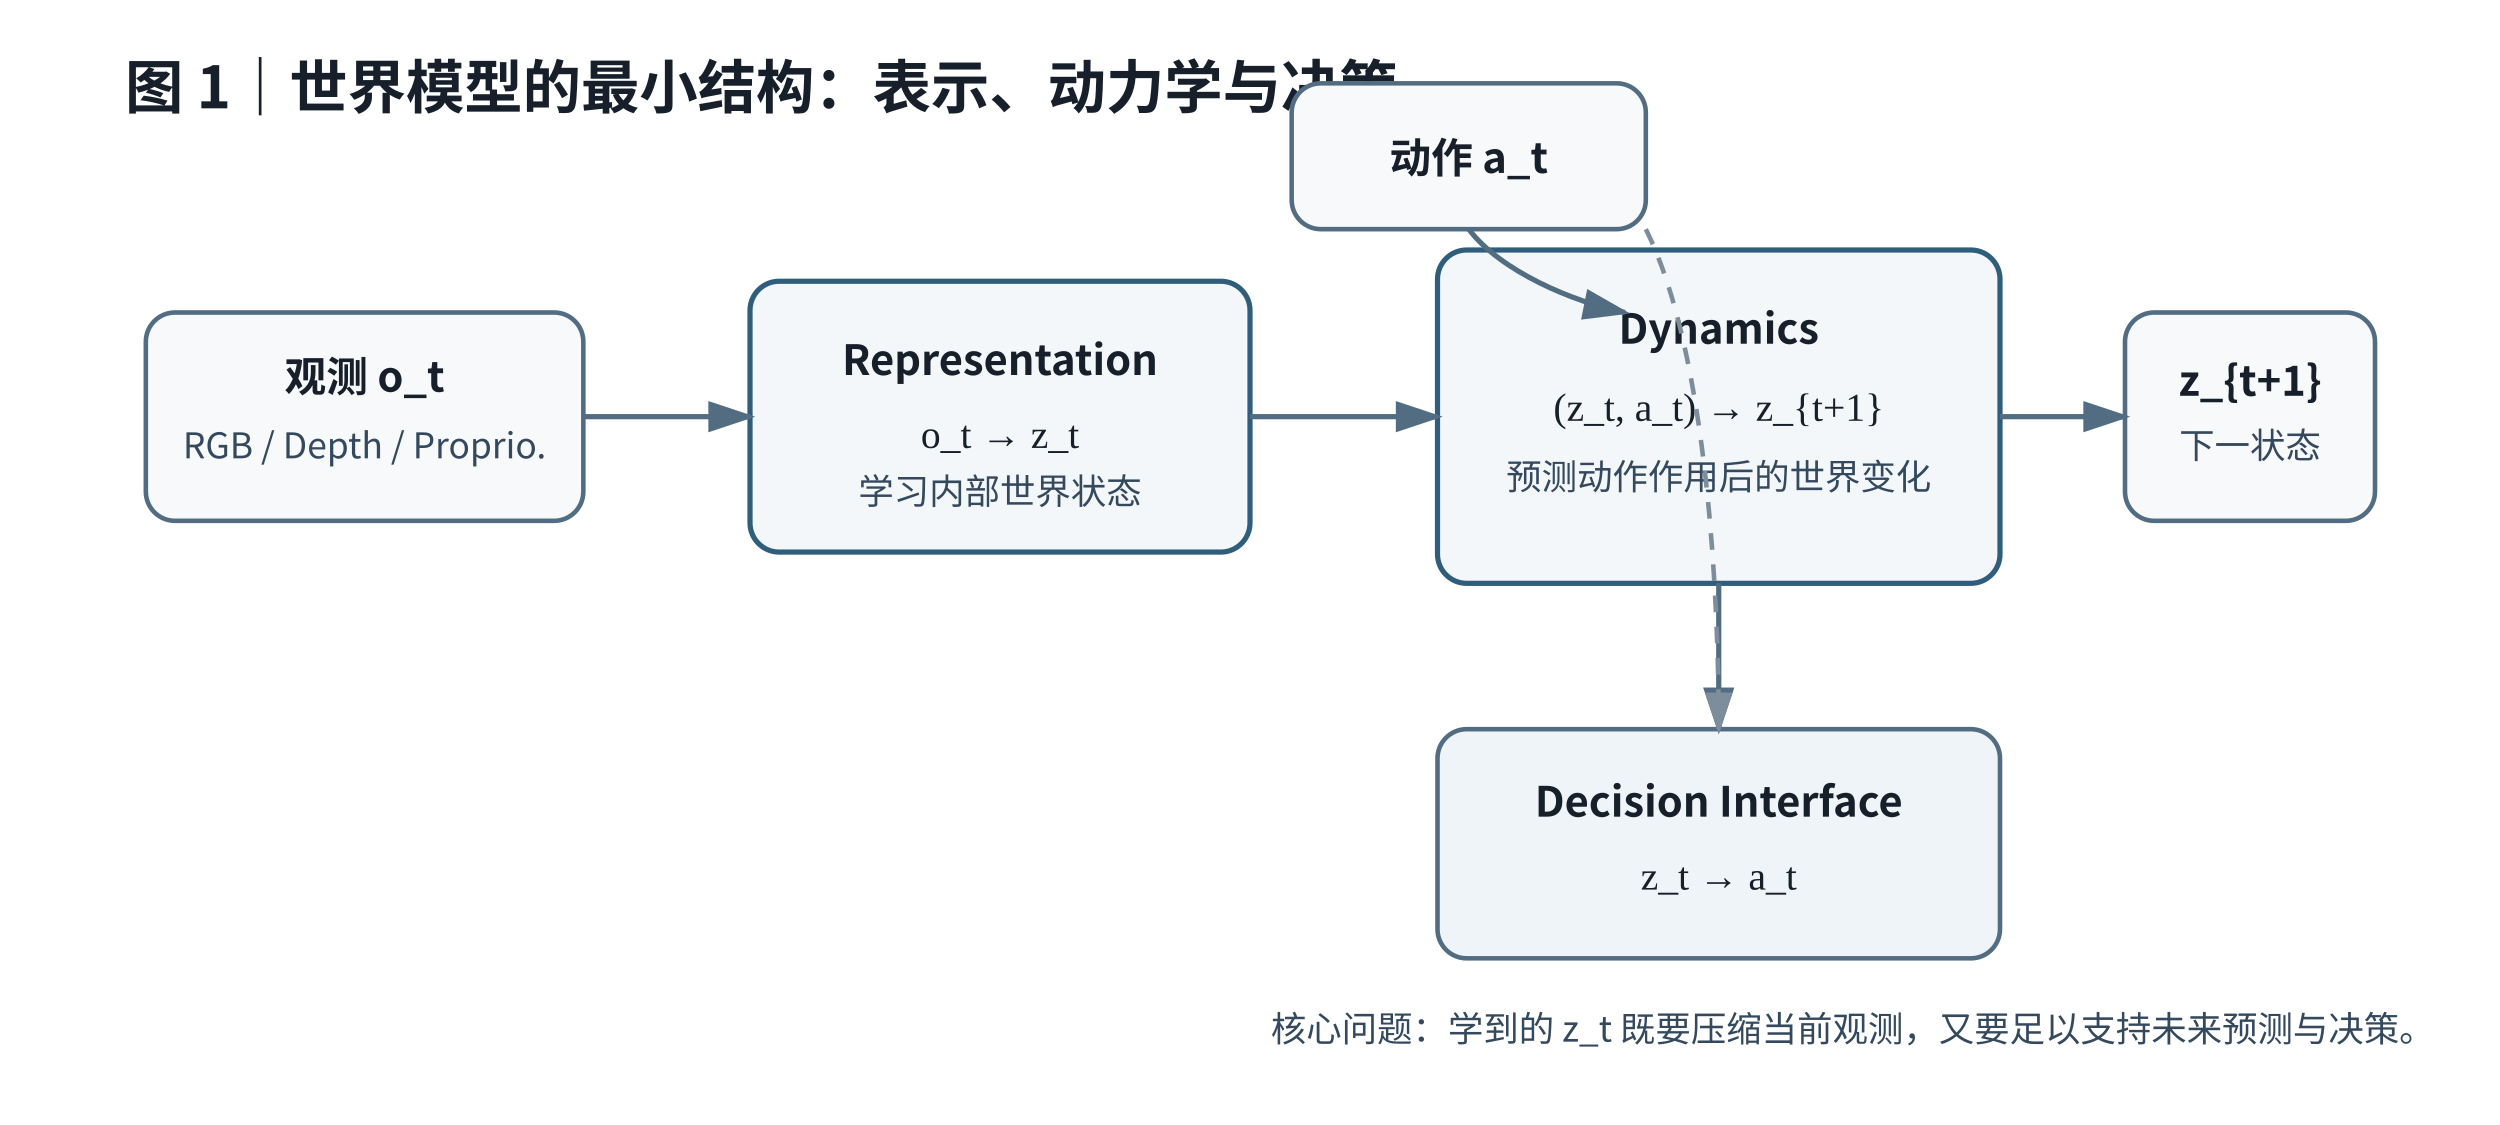
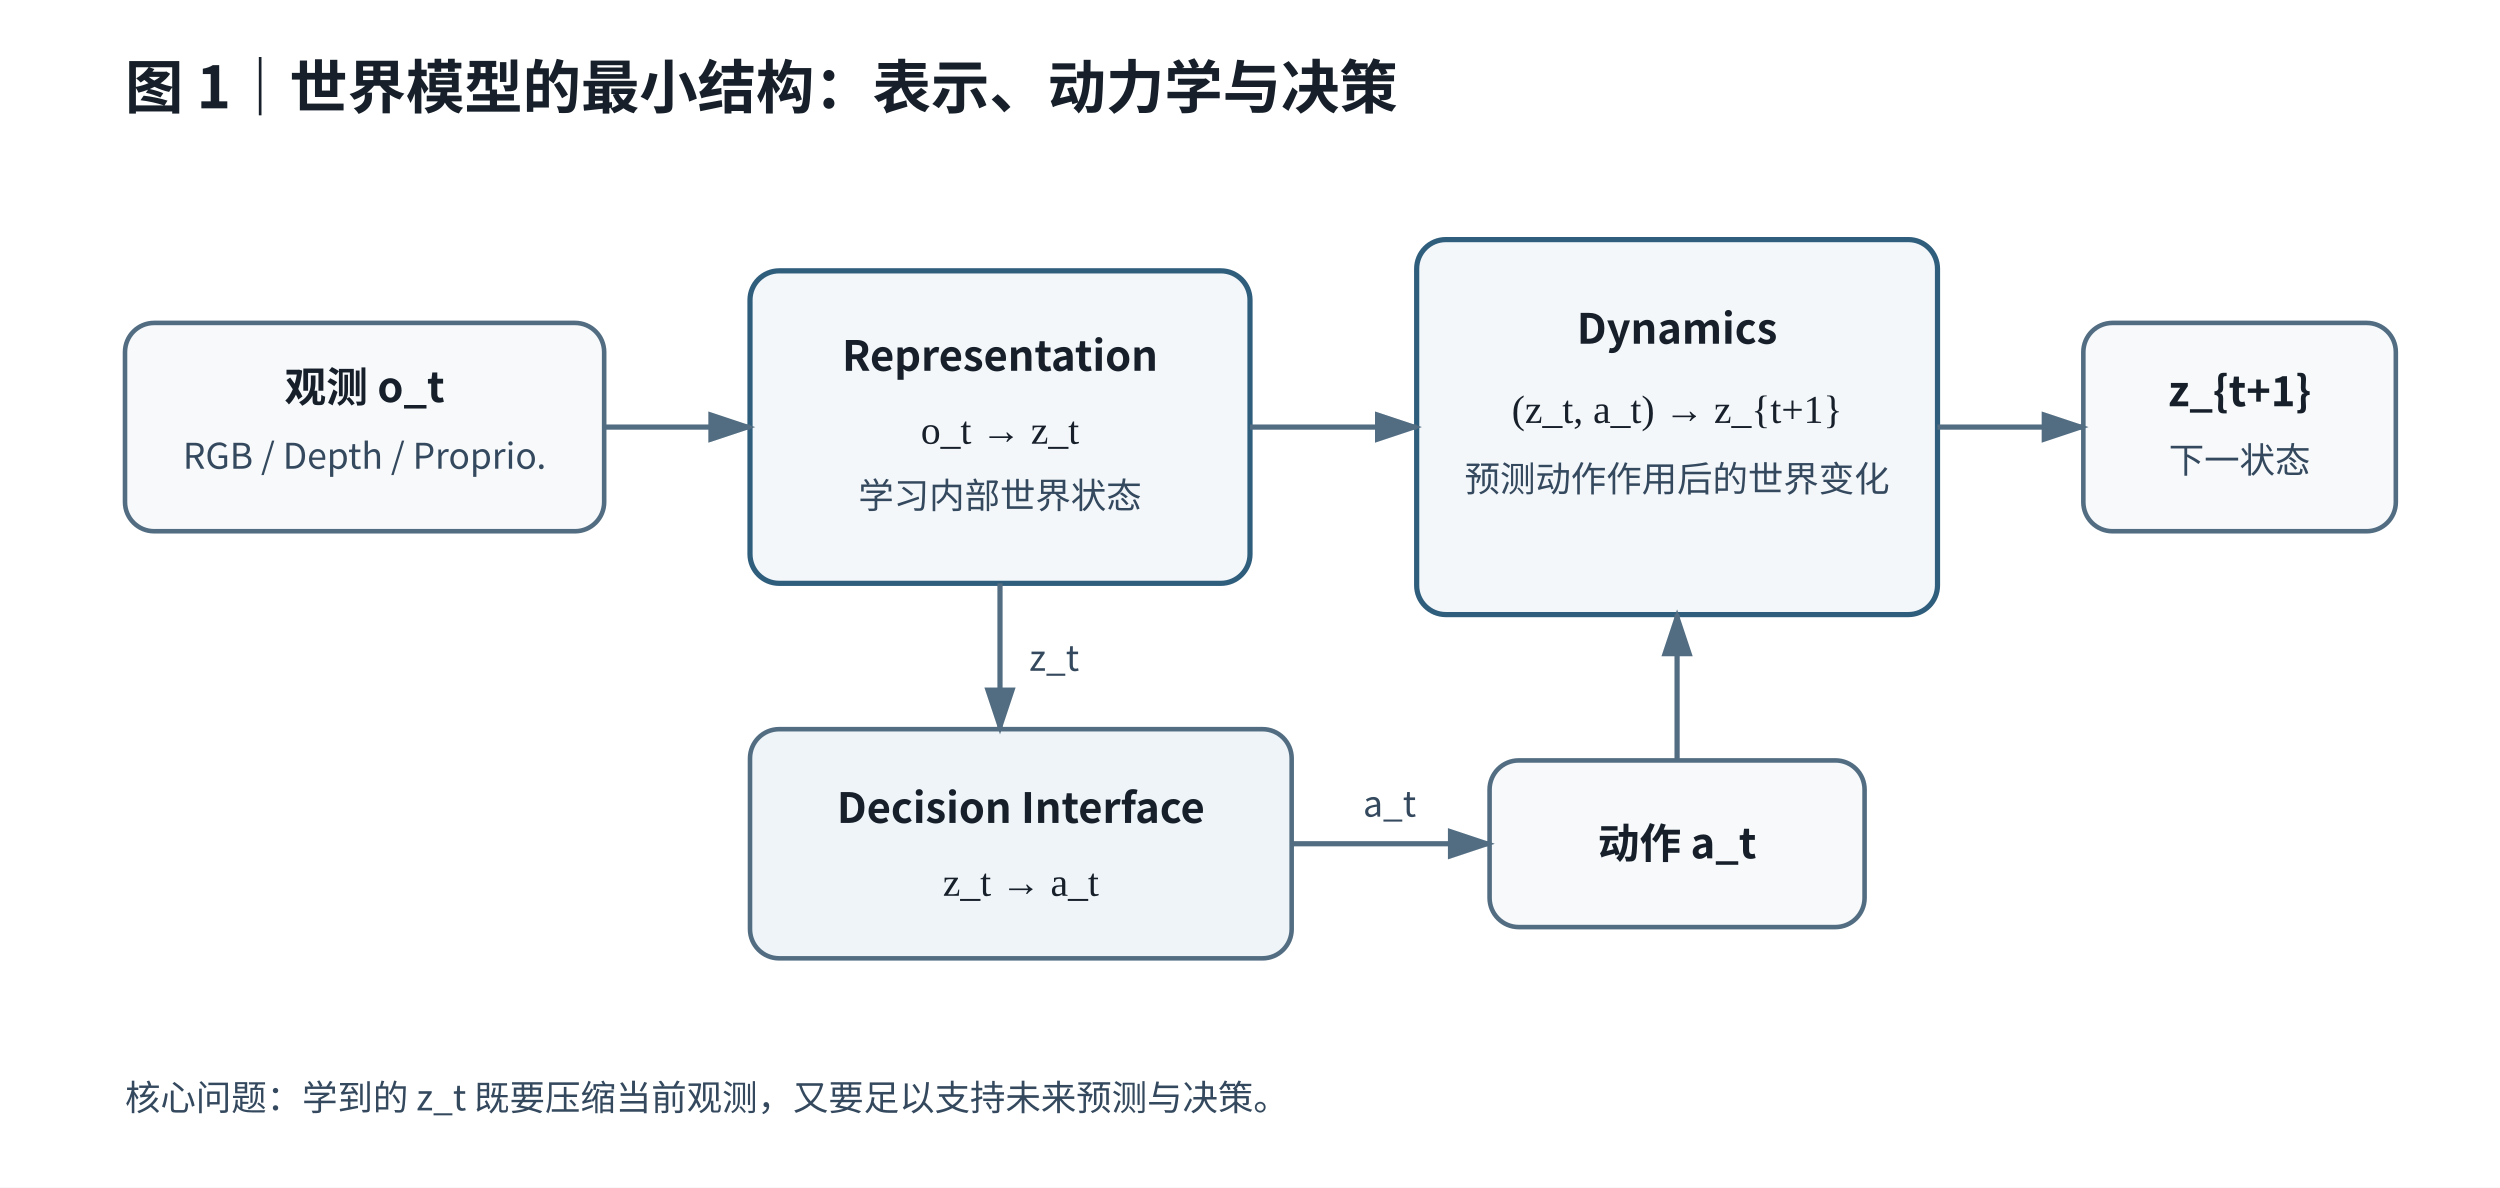
- <svg xmlns="http://www.w3.org/2000/svg" width="1200" height="540" viewBox="0 0 1200 540">
+ <svg xmlns="http://www.w3.org/2000/svg" width="1200" height="570" viewBox="0 0 1200 570">
  <style>
  .title { font: 700 28px -apple-system,BlinkMacSystemFont,"Segoe UI","Noto Sans CJK SC","Microsoft YaHei",sans-serif; fill:#17202A; }
  .label { font: 600 20px -apple-system,BlinkMacSystemFont,"Segoe UI","Noto Sans CJK SC","Microsoft YaHei",sans-serif; fill:#17202A; }
  .small { font: 400 17px -apple-system,BlinkMacSystemFont,"Segoe UI","Noto Sans CJK SC","Microsoft YaHei",sans-serif; fill:#34495E; }
  .math { font: 500 19px "STIX Two Math","Cambria Math","Times New Roman",serif; fill:#17202A; }
  .box { fill:#F7F9FB; stroke:#526D82; stroke-width:2.2; rx:14; }
  .box2 { fill:#EEF4F8; stroke:#526D82; stroke-width:2.2; rx:14; }
  .accent { fill:#F3F7FA; stroke:#2F5D7C; stroke-width:2.5; rx:14; }
  .arrow { stroke:#526D82; stroke-width:2.5; fill:none; marker-end:url(#arrow); }
-   .dash { stroke:#7D8D9C; stroke-width:2.2; fill:none; stroke-dasharray:8 7; marker-end:url(#arrow2); }
</style>
  <defs>
    <marker id="arrow" markerWidth="10" markerHeight="10" refX="8" refY="3" orient="auto" markerUnits="strokeWidth">
      <path d="M0,0 L0,6 L9,3 z" fill="#526D82" />
    </marker>
-     <marker id="arrow2" markerWidth="10" markerHeight="10" refX="8" refY="3" orient="auto" markerUnits="strokeWidth">
-       <path d="M0,0 L0,6 L9,3 z" fill="#7D8D9C" />
-     </marker>
  </defs>
  <rect width="100%" height="100%" fill="white" />
  <text x="60" y="52" class="title">图 1｜世界模型的最小结构：表示、动力学与决策</text>
-   <rect x="70" y="150" width="210" height="100" class="box" />
-   <text x="175" y="188" text-anchor="middle" class="label">观测 o_t</text>
-   <text x="175" y="220" text-anchor="middle" class="small">RGB / Depth / Proprio.</text>
-   <rect x="360" y="135" width="240" height="130" class="accent" />
-   <text x="480" y="180" text-anchor="middle" class="label">Representation</text>
-   <text x="480" y="215" text-anchor="middle" class="math">o_t → z_t</text>
-   <text x="480" y="242" text-anchor="middle" class="small">学习内部世界状态</text>
-   <rect x="690" y="120" width="270" height="160" class="accent" />
-   <text x="825" y="165" text-anchor="middle" class="label">Dynamics</text>
-   <text x="825" y="202" text-anchor="middle" class="math">(z_t, a_t) → z_{t+1}</text>
-   <text x="825" y="235" text-anchor="middle" class="small">预测动作作用后的世界变化</text>
-   <rect x="690" y="350" width="270" height="110" class="box2" />
-   <text x="825" y="392" text-anchor="middle" class="label">Decision Interface</text>
-   <text x="825" y="427" text-anchor="middle" class="math">z_t → a_t</text>
-   <rect x="1020" y="150" width="120" height="100" class="box" />
-   <text x="1080" y="190" text-anchor="middle" class="label">z_{t+1}</text>
-   <text x="1080" y="220" text-anchor="middle" class="small">下一状态</text>
-   <path d="M280 200 L360 200" class="arrow" />
-   <path d="M600 200 L690 200" class="arrow" />
-   <path d="M960 200 L1020 200" class="arrow" />
-   <path d="M825 280 L825 350" class="arrow" />
-   <rect x="620" y="40" width="170" height="70" class="box" />
-   <text x="705" y="83" text-anchor="middle" class="label">动作 a_t</text>
-   <path d="M705 110 C720 130,755 145,780 150" class="arrow" />
-   <path d="M790 110 C820 170,825 290,825 350" class="dash" />
-   <text x="610" y="500" class="small">核心问题：学到的 z_t 既要压缩当前观测，又要足以支持未来预测与决策。</text>
+   <rect x="60" y="155" width="230" height="100" class="box" />
+   <text x="175" y="193" text-anchor="middle" class="label">观测 o_t</text>
+   <text x="175" y="225" text-anchor="middle" class="small">RGB / Depth / Proprio.</text>
+   <rect x="360" y="130" width="240" height="150" class="accent" />
+   <text x="480" y="178" text-anchor="middle" class="label">Representation</text>
+   <text x="480" y="213" text-anchor="middle" class="math">o_t → z_t</text>
+   <text x="480" y="244" text-anchor="middle" class="small">学习内部世界状态</text>
+   <rect x="680" y="115" width="250" height="180" class="accent" />
+   <text x="805" y="165" text-anchor="middle" class="label">Dynamics</text>
+   <text x="805" y="203" text-anchor="middle" class="math">(z_t, a_t) → z_{t+1}</text>
+   <text x="805" y="236" text-anchor="middle" class="small">预测动作作用后的世界变化</text>
+   <rect x="1000" y="155" width="150" height="100" class="box" />
+   <text x="1075" y="195" text-anchor="middle" class="label">z_{t+1}</text>
+   <text x="1075" y="227" text-anchor="middle" class="small">下一状态</text>
+   <path d="M290 205 L360 205" class="arrow" />
+   <path d="M600 205 L680 205" class="arrow" />
+   <path d="M930 205 L1000 205" class="arrow" />
+   <rect x="360" y="350" width="260" height="110" class="box2" />
+   <text x="490" y="395" text-anchor="middle" class="label">Decision Interface</text>
+   <text x="490" y="430" text-anchor="middle" class="math">z_t → a_t</text>
+   <path d="M480 280 L480 350" class="arrow" />
+   <text x="494" y="322" class="small">z_t</text>
+   <rect x="715" y="365" width="180" height="80" class="box" />
+   <text x="805" y="412" text-anchor="middle" class="label">动作 a_t</text>
+   <path d="M620 405 L715 405" class="arrow" />
+   <text x="667" y="392" text-anchor="middle" class="small">a_t</text>
+   <path d="M805 365 L805 295" class="arrow" />
+   <text x="60" y="533" class="small">核心问题：学到的 z_t 既要压缩当前观测，又要足以支持未来预测与决策。</text>
</svg>
